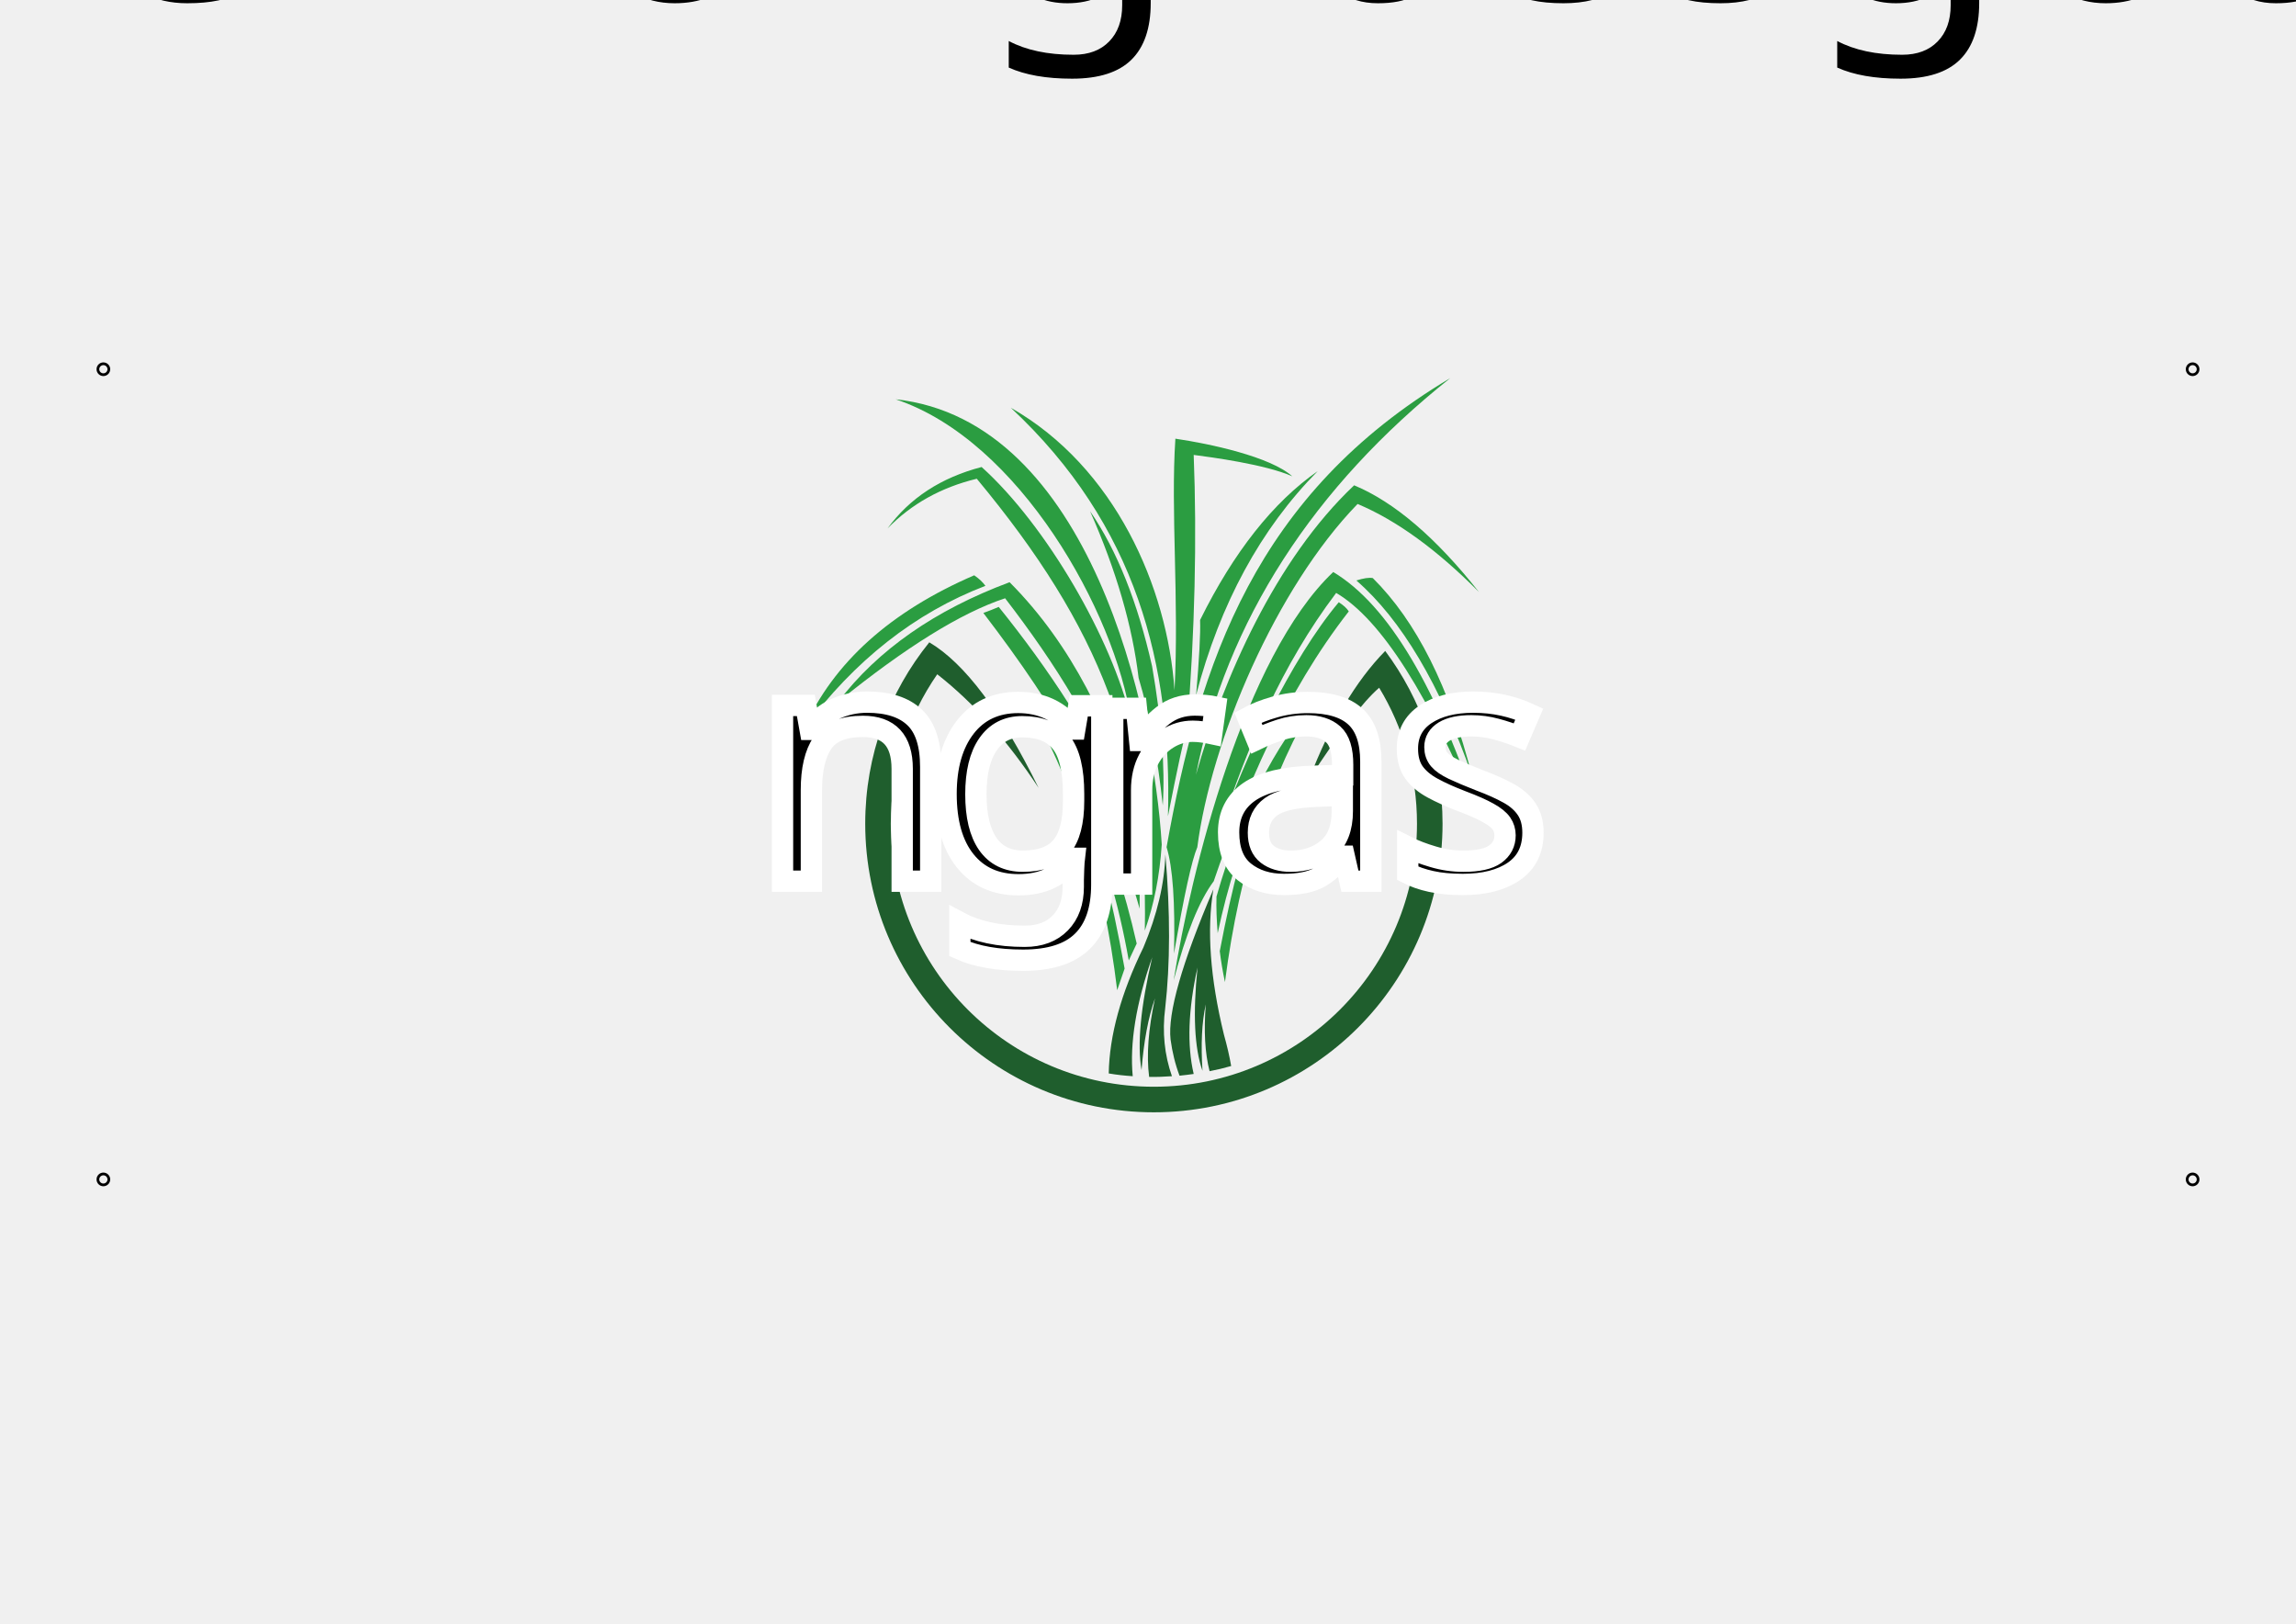
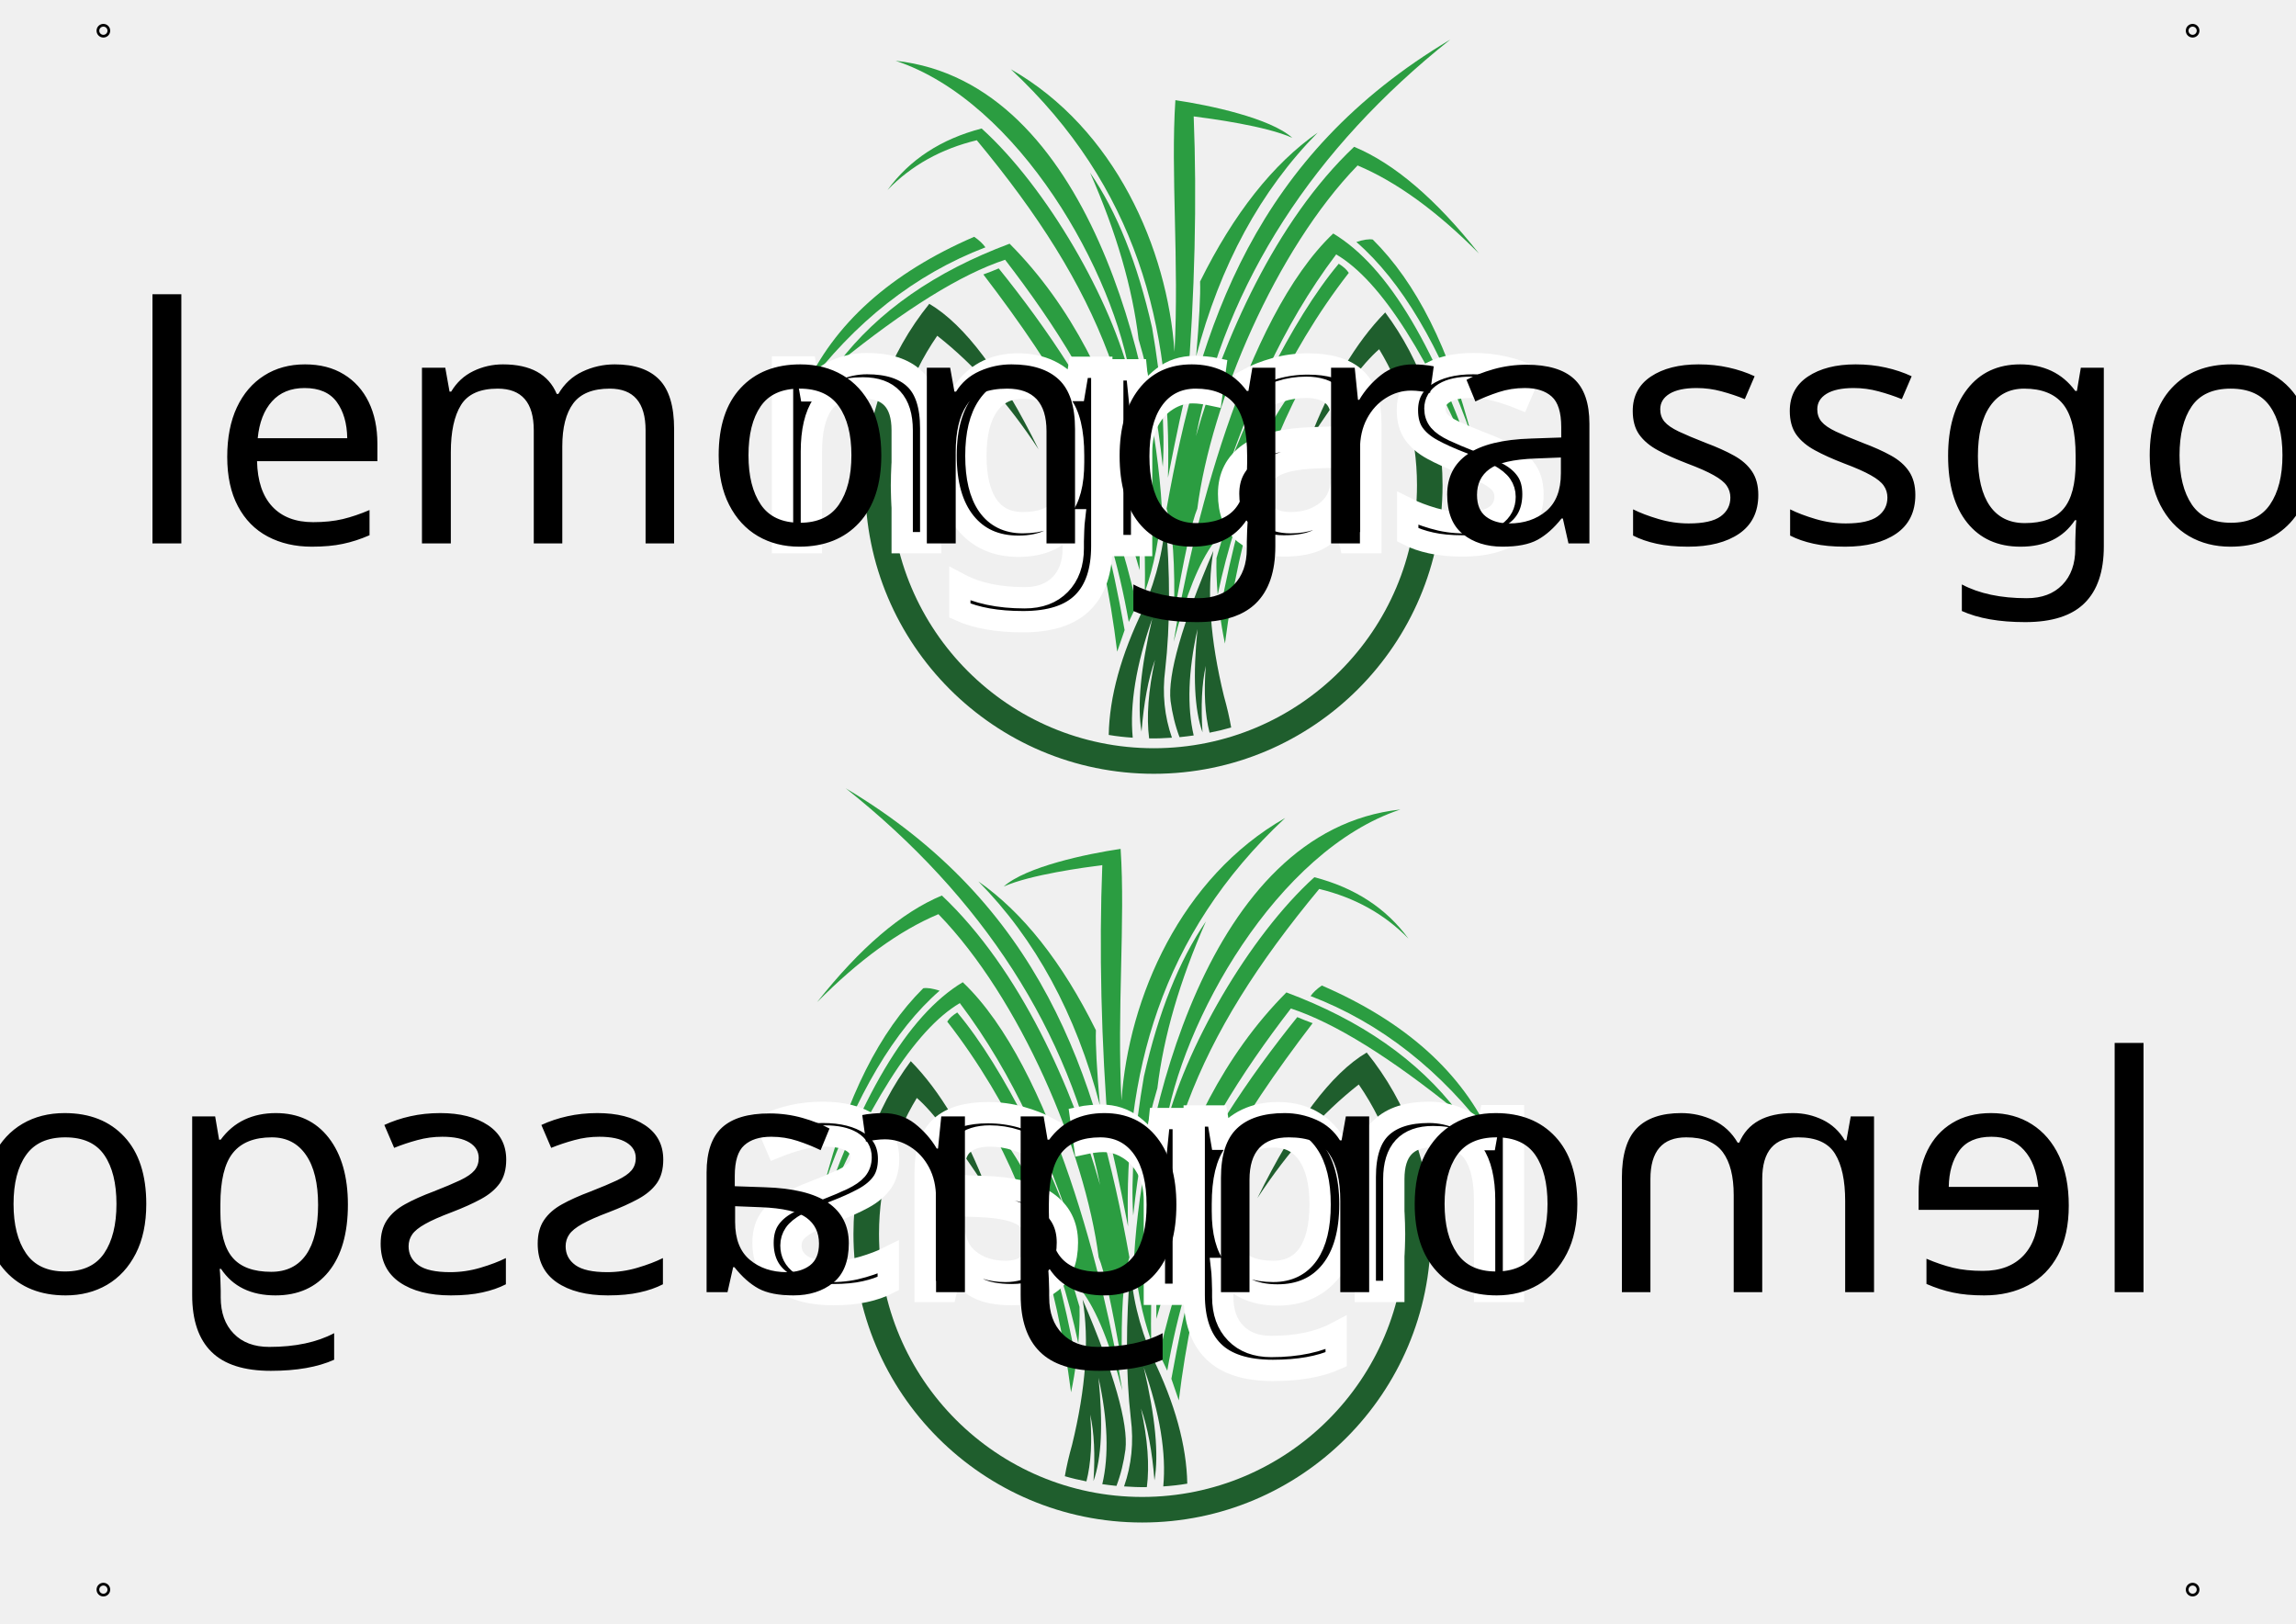
<svg xmlns="http://www.w3.org/2000/svg" width="420mm" height="297mm" viewBox="0 0 420 297" version="1.1" id="svg1" xml:space="preserve">
  <defs id="defs1" />
  <g id="layer1">
-     <g id="g10" transform="matrix(0.3527778,0,0,-0.3527778,-563.8749,860.8061)">
-       <g id="g12" transform="matrix(0.01458993,0,0,0.01458993,1910.197,1755.171)" style="display:inline">
-         <g id="border" transform="scale(2.3839)">
-           <path id="path1" style="fill:#000000;fill-opacity:0;fill-rule:evenodd;stroke:none" d="M 16300,0 H 0 V 16300 H 16300 V 0" />
-         </g>
-         <g id="base" transform="scale(1.83418)">
-           <path id="path2" style="fill:#1f5e2d;fill-opacity:1;fill-rule:evenodd;stroke:none" d="m 15071.9,12269.9 c 465.1,-766.3 732.8,-1669.8 732.8,-2633.49 0,-2814.23 -2282.1,-5096.4 -5099.7,-5096.4 -2814.23,0 -5096.41,2282.17 -5096.41,5096.4 0,1077.49 331.29,2071.39 900.16,2894.59 712.76,-558.9 1368.63,-1295.1 1964.27,-2201.9 -726.14,1475.7 -1432.21,2416 -2118.2,2820.9 -776.34,-960.4 -1241.48,-2181.8 -1241.48,-3513.59 0,-3085.28 2503.03,-5591.65 5591.66,-5591.65 3088.6,0 5595,2506.37 5595,5591.65 0,1254.89 -414.9,2412.69 -1111,3346.29 -568.8,-578.9 -1060.7,-1408.8 -1475.7,-2486.3 592.3,910.2 1044.1,1502.5 1358.6,1773.5 v 0" />
-         </g>
-         <g id="root1" transform="scale(1.24413)">
-           <path id="path3" style="fill:#1f5e2d;fill-opacity:1;fill-rule:evenodd;stroke:none" d="m 16107.6,8937.83 c -88.8,-685.73 -19.7,-1336.93 192.4,-1943.73 -217.1,-14.79 -434.1,-24.66 -651.2,-19.73 -78.9,611.73 -24.7,1361.6 167.7,2244.66 -192.4,-542.66 -320.6,-1228.39 -384.8,-2052.26 -128.2,740 -24.6,1815.47 305.9,3226.43 -463.7,-1322.17 -646.3,-2456.83 -557.5,-3399.1 -226.9,14.8 -458.8,39.47 -685.7,78.94 19.7,1085.33 350.3,2289.06 991.6,3601.36 394.7,937.3 601.9,1820.4 626.5,2654.1 143.1,-1662.5 138.2,-3127.7 -4.9,-4390.67 v 0" />
-         </g>
-         <g id="root2" transform="scale(1.37329)">
-           <path id="path4" style="fill:#1f5e2d;fill-opacity:1;fill-rule:evenodd;stroke:none" d="m 16112.3,7413.43 c -357.6,1465.95 -446.9,2717.37 -272.6,3758.77 -817.9,-1912.92 -1184.4,-3209.04 -1108.4,-3883.91 44.7,-330.73 120.6,-643.58 232.4,-938.56 125.1,13.41 245.8,26.82 366.5,44.69 -174.4,741.91 -143.1,1662.6 98.3,2753.12 -120.7,-1193.32 -80.5,-2082.72 129.6,-2672.67 -44.7,679.34 -17.9,1255.89 84.9,1720.7 -53.6,-683.81 -22.3,-1260.36 98.3,-1729.64 187.7,35.76 375.5,80.45 558.7,134.08 -44.7,259.23 -107.3,527.39 -187.7,813.42 v 0" />
-         </g>
-         <g id="blade1" transform="scale(1.36111)">
-           <path id="path5" style="fill:#2b9d41;fill-opacity:1;fill-rule:evenodd;stroke:none" d="m 13771.8,9414.25 c 139.8,293.11 207.4,441.92 207.4,441.92 -635.8,2791.23 -1623.4,4942.23 -2958.1,6443.83 1262.6,-2056.3 2078.8,-4613 2448.5,-7661.35 130.8,374.27 194,563.66 194,563.66 -347.3,1934.49 -721.5,3377.49 -1127.4,4333.49 559.2,-1231.1 969.5,-2606.4 1235.6,-4121.55 v 0" />
-         </g>
-         <g id="blade2" transform="scale(1.62582)">
-           <path id="path6" style="fill:#2b9d41;fill-opacity:1;fill-rule:evenodd;stroke:none" d="m 11767.3,9013.99 c 7.6,1045.71 -37.7,1800.71 -132.1,2265.11 -513.4,1717.7 -1328.8,3484.4 -2710.55,4869.9 -1630.86,-607.8 -2880.42,-1479.9 -3744.93,-2612.4 1468.53,1189.2 2684.12,1944.2 3646.78,2261.3 1064.59,-1381.7 2125.4,-3016.3 2586,-4613.2 -562.5,1487.4 -1679.97,3129.6 -2725.68,4424.5 -105.71,-45.4 -218.96,-90.7 -335.99,-132.2 1645.96,-2151.8 2702.97,-3956.3 3416.47,-6463.01 z M 4432.24,12955.2 c 1106.12,1487.4 2427.41,2525.6 3963.89,3114.5 -56.62,79.3 -135.9,154.8 -245.38,230.3 -1834.71,-792.8 -3072.96,-1906.4 -3718.51,-3344.8 v 0" />
-         </g>
-         <g id="blade3" transform="scale(2.00952)">
-           <path id="path7" style="fill:#2b9d41;fill-opacity:1;fill-rule:evenodd;stroke:none" d="m 9612.09,6904.95 c 161.88,458.15 262.67,965.16 299.32,1521.05 -137.44,2342.7 -1261.42,7501.4 -4706.68,7874 2183.83,-723.9 3882.02,-3756.8 4166.07,-5681 -335.97,1438.6 -1493.55,3445.2 -2645.03,4483.7 -714.71,-186.3 -1270.59,-546.7 -1664.59,-1087.3 421.49,433.7 946.83,726.9 1579.07,879.6 2186.89,-2632.8 3032.93,-4795.2 2971.84,-7990.05 v 0" />
-         </g>
-         <g id="blade4" transform="scale(1.99107)">
-           <path id="path8" style="fill:#2b9d41;fill-opacity:1;fill-rule:evenodd;stroke:none" d="m 10456.4,10594.1 c -64.7,-222 -178.8,-752.17 -342.2,-1584.47 74,2700.37 -561,5197.27 -2805.14,7290.37 1858.81,-1057.3 2795.94,-3202.8 2922.34,-5043.1 83.2,1609.1 -70.9,3208.9 15.4,4491.3 610.3,-89.4 1695.4,-320.6 2086.9,-672 -474.7,212.7 -1451.9,342.2 -1760.2,382.2 58.6,-1470.4 21.6,-3162.7 -117.1,-4864.3 z m -1732.42,3859.4 c 468.55,-1060.4 755.24,-2049.9 866.21,-2974.7 200.37,-672 342.17,-1430.3 431.61,-2274.97 43.1,681.26 -21.6,1507.37 -191.16,2484.57 -258.94,1143.7 -625.77,2065.4 -1106.66,2765.1 z m 1963.62,-1942 c 601.1,1214.5 1303.9,2102.3 2099.3,2657.2 -1017.3,-1029.6 -1741.7,-2361.3 -2170.2,-3995.1 55.5,647.4 80.1,1094.3 70.9,1337.9 v 0" />
-         </g>
-         <g id="blade5" transform="scale(2.05584)">
-           <path id="path9" style="fill:#2b9d41;fill-opacity:1;fill-rule:evenodd;stroke:none" d="m 10303.1,8191.39 c -95.5,-223.91 -229.8,-835.94 -403.01,-1839.07 20.9,880.72 -20.89,1492.75 -128.37,1839.07 570.18,3194.51 1543.48,6105.31 4905.18,8108.61 -2358.6,-1874.9 -3872.2,-4194.6 -4397.6,-6857.69 471.7,1662.89 1373.3,3719.89 2734.7,5003.69 695.6,-289.6 1415.1,-904.6 2158.5,-1845 -725.5,731.4 -1424.1,1238.9 -2098.8,1522.6 -1412.2,-1454 -2531.7,-4087.2 -2770.6,-5932.21 v 0" />
-         </g>
-         <g id="blade6" transform="scale(1.91815)">
-           <path id="path10" style="fill:#2b9d41;fill-opacity:1;fill-rule:evenodd;stroke:none" d="m 10604.3,6312.34 c 227.2,863.95 473.6,1475.11 742.4,1836.69 585.6,1708.69 1324.7,3487.77 2502.3,4998.07 -38.4,60.8 -99.2,115.2 -185.6,169.6 -886.4,-1052.7 -1779.1,-2950.2 -2195.1,-4198.13 502.4,1519.93 1132.7,3027.03 2147.1,4370.93 835.1,-489.6 1727.9,-1900.7 2684.6,-4226.94 -806.4,2467.04 -1718.3,4002.94 -2739,4614.14 C 11906.7,12312 10917.9,8302.62 10604.3,6312.34 Z m 3689.4,7452.36 c 806.4,-800 1417.5,-2015.9 1836.7,-3654.2 -592,1679.9 -1305.5,2883 -2140.7,3609.4 131.2,41.6 230.4,57.6 304,44.8 v 0" />
-         </g>
-         <g id="blade7" transform="scale(1.56194)">
-           <path id="path11" style="fill:#2b9d41;fill-opacity:1;fill-rule:evenodd;stroke:none" d="m 13997.3,9657.75 c 550.1,1921.55 1316.4,3434.45 2302.7,4546.45 -1072.8,-1752.5 -1776.2,-3917.7 -2110.2,-6491.57 -51.1,239.7 -90.3,475.47 -117.9,703.38 283,1489.3 585.5,2613.19 907.8,3379.39 -408.7,-903.8 -727,-1890.09 -954.9,-2970.71 -23.6,290.78 -35.4,569.78 -27.5,833.06 v 0" />
+     <g id="g1" transform="translate(0,-61.9125)">
+       <g id="g10" transform="matrix(0.3527778,0,0,-0.3527778,-563.8749,860.8061)">
+         <g id="g12" transform="matrix(0.01458993,0,0,0.01458993,1910.197,1755.171)" style="display:inline">
+           <g id="border" transform="scale(2.3839)">
+             <path id="path1" style="fill:#000000;fill-opacity:0;fill-rule:evenodd;stroke:none" d="M 16300,0 H 0 V 16300 H 16300 V 0" />
+           </g>
+           <g id="base" transform="scale(1.83418)">
+             <path id="path2" style="fill:#1f5e2d;fill-opacity:1;fill-rule:evenodd;stroke:none" d="m 15071.9,12269.9 c 465.1,-766.3 732.8,-1669.8 732.8,-2633.49 0,-2814.23 -2282.1,-5096.4 -5099.7,-5096.4 -2814.23,0 -5096.41,2282.17 -5096.41,5096.4 0,1077.49 331.29,2071.39 900.16,2894.59 712.76,-558.9 1368.63,-1295.1 1964.27,-2201.9 -726.14,1475.7 -1432.21,2416 -2118.2,2820.9 -776.34,-960.4 -1241.48,-2181.8 -1241.48,-3513.59 0,-3085.28 2503.03,-5591.65 5591.66,-5591.65 3088.6,0 5595,2506.37 5595,5591.65 0,1254.89 -414.9,2412.69 -1111,3346.29 -568.8,-578.9 -1060.7,-1408.8 -1475.7,-2486.3 592.3,910.2 1044.1,1502.5 1358.6,1773.5 v 0" />
+           </g>
+           <g id="root1" transform="scale(1.24413)">
+             <path id="path3" style="fill:#1f5e2d;fill-opacity:1;fill-rule:evenodd;stroke:none" d="m 16107.6,8937.83 c -88.8,-685.73 -19.7,-1336.93 192.4,-1943.73 -217.1,-14.79 -434.1,-24.66 -651.2,-19.73 -78.9,611.73 -24.7,1361.6 167.7,2244.66 -192.4,-542.66 -320.6,-1228.39 -384.8,-2052.26 -128.2,740 -24.6,1815.47 305.9,3226.43 -463.7,-1322.17 -646.3,-2456.83 -557.5,-3399.1 -226.9,14.8 -458.8,39.47 -685.7,78.94 19.7,1085.33 350.3,2289.06 991.6,3601.36 394.7,937.3 601.9,1820.4 626.5,2654.1 143.1,-1662.5 138.2,-3127.7 -4.9,-4390.67 v 0" />
+           </g>
+           <g id="root2" transform="scale(1.37329)">
+             <path id="path4" style="fill:#1f5e2d;fill-opacity:1;fill-rule:evenodd;stroke:none" d="m 16112.3,7413.43 c -357.6,1465.95 -446.9,2717.37 -272.6,3758.77 -817.9,-1912.92 -1184.4,-3209.04 -1108.4,-3883.91 44.7,-330.73 120.6,-643.58 232.4,-938.56 125.1,13.41 245.8,26.82 366.5,44.69 -174.4,741.91 -143.1,1662.6 98.3,2753.12 -120.7,-1193.32 -80.5,-2082.72 129.6,-2672.67 -44.7,679.34 -17.9,1255.89 84.9,1720.7 -53.6,-683.81 -22.3,-1260.36 98.3,-1729.64 187.7,35.76 375.5,80.45 558.7,134.08 -44.7,259.23 -107.3,527.39 -187.7,813.42 v 0" />
+           </g>
+           <g id="blade1" transform="scale(1.36111)">
+             <path id="path5" style="fill:#2b9d41;fill-opacity:1;fill-rule:evenodd;stroke:none" d="m 13771.8,9414.25 c 139.8,293.11 207.4,441.92 207.4,441.92 -635.8,2791.23 -1623.4,4942.23 -2958.1,6443.83 1262.6,-2056.3 2078.8,-4613 2448.5,-7661.35 130.8,374.27 194,563.66 194,563.66 -347.3,1934.49 -721.5,3377.49 -1127.4,4333.49 559.2,-1231.1 969.5,-2606.4 1235.6,-4121.55 v 0" />
+           </g>
+           <g id="blade2" transform="scale(1.62582)">
+             <path id="path6" style="fill:#2b9d41;fill-opacity:1;fill-rule:evenodd;stroke:none" d="m 11767.3,9013.99 c 7.6,1045.71 -37.7,1800.71 -132.1,2265.11 -513.4,1717.7 -1328.8,3484.4 -2710.55,4869.9 -1630.86,-607.8 -2880.42,-1479.9 -3744.93,-2612.4 1468.53,1189.2 2684.12,1944.2 3646.78,2261.3 1064.59,-1381.7 2125.4,-3016.3 2586,-4613.2 -562.5,1487.4 -1679.97,3129.6 -2725.68,4424.5 -105.71,-45.4 -218.96,-90.7 -335.99,-132.2 1645.96,-2151.8 2702.97,-3956.3 3416.47,-6463.01 z M 4432.24,12955.2 c 1106.12,1487.4 2427.41,2525.6 3963.89,3114.5 -56.62,79.3 -135.9,154.8 -245.38,230.3 -1834.71,-792.8 -3072.96,-1906.4 -3718.51,-3344.8 v 0" />
+           </g>
+           <g id="blade3" transform="scale(2.00952)">
+             <path id="path7" style="fill:#2b9d41;fill-opacity:1;fill-rule:evenodd;stroke:none" d="m 9612.09,6904.95 c 161.88,458.15 262.67,965.16 299.32,1521.05 -137.44,2342.7 -1261.42,7501.4 -4706.68,7874 2183.83,-723.9 3882.02,-3756.8 4166.07,-5681 -335.97,1438.6 -1493.55,3445.2 -2645.03,4483.7 -714.71,-186.3 -1270.59,-546.7 -1664.59,-1087.3 421.49,433.7 946.83,726.9 1579.07,879.6 2186.89,-2632.8 3032.93,-4795.2 2971.84,-7990.05 v 0" />
+           </g>
+           <g id="blade4" transform="scale(1.99107)">
+             <path id="path8" style="fill:#2b9d41;fill-opacity:1;fill-rule:evenodd;stroke:none" d="m 10456.4,10594.1 c -64.7,-222 -178.8,-752.17 -342.2,-1584.47 74,2700.37 -561,5197.27 -2805.14,7290.37 1858.81,-1057.3 2795.94,-3202.8 2922.34,-5043.1 83.2,1609.1 -70.9,3208.9 15.4,4491.3 610.3,-89.4 1695.4,-320.6 2086.9,-672 -474.7,212.7 -1451.9,342.2 -1760.2,382.2 58.6,-1470.4 21.6,-3162.7 -117.1,-4864.3 z m -1732.42,3859.4 c 468.55,-1060.4 755.24,-2049.9 866.21,-2974.7 200.37,-672 342.17,-1430.3 431.61,-2274.97 43.1,681.26 -21.6,1507.37 -191.16,2484.57 -258.94,1143.7 -625.77,2065.4 -1106.66,2765.1 z m 1963.62,-1942 c 601.1,1214.5 1303.9,2102.3 2099.3,2657.2 -1017.3,-1029.6 -1741.7,-2361.3 -2170.2,-3995.1 55.5,647.4 80.1,1094.3 70.9,1337.9 v 0" />
+           </g>
+           <g id="blade5" transform="scale(2.05584)">
+             <path id="path9" style="fill:#2b9d41;fill-opacity:1;fill-rule:evenodd;stroke:none" d="m 10303.1,8191.39 c -95.5,-223.91 -229.8,-835.94 -403.01,-1839.07 20.9,880.72 -20.89,1492.75 -128.37,1839.07 570.18,3194.51 1543.48,6105.31 4905.18,8108.61 -2358.6,-1874.9 -3872.2,-4194.6 -4397.6,-6857.69 471.7,1662.89 1373.3,3719.89 2734.7,5003.69 695.6,-289.6 1415.1,-904.6 2158.5,-1845 -725.5,731.4 -1424.1,1238.9 -2098.8,1522.6 -1412.2,-1454 -2531.7,-4087.2 -2770.6,-5932.21 v 0" />
+           </g>
+           <g id="blade6" transform="scale(1.91815)">
+             <path id="path10" style="fill:#2b9d41;fill-opacity:1;fill-rule:evenodd;stroke:none" d="m 10604.3,6312.34 c 227.2,863.95 473.6,1475.11 742.4,1836.69 585.6,1708.69 1324.7,3487.77 2502.3,4998.07 -38.4,60.8 -99.2,115.2 -185.6,169.6 -886.4,-1052.7 -1779.1,-2950.2 -2195.1,-4198.13 502.4,1519.93 1132.7,3027.03 2147.1,4370.93 835.1,-489.6 1727.9,-1900.7 2684.6,-4226.94 -806.4,2467.04 -1718.3,4002.94 -2739,4614.14 C 11906.7,12312 10917.9,8302.62 10604.3,6312.34 Z m 3689.4,7452.36 c 806.4,-800 1417.5,-2015.9 1836.7,-3654.2 -592,1679.9 -1305.5,2883 -2140.7,3609.4 131.2,41.6 230.4,57.6 304,44.8 v 0" />
+           </g>
+           <g id="blade7" transform="scale(1.56194)">
+             <path id="path11" style="fill:#2b9d41;fill-opacity:1;fill-rule:evenodd;stroke:none" d="m 13997.3,9657.75 c 550.1,1921.55 1316.4,3434.45 2302.7,4546.45 -1072.8,-1752.5 -1776.2,-3917.7 -2110.2,-6491.57 -51.1,239.7 -90.3,475.47 -117.9,703.38 283,1489.3 585.5,2613.19 907.8,3379.39 -408.7,-903.8 -727,-1890.09 -954.9,-2970.71 -23.6,290.78 -35.4,569.78 -27.5,833.06 v 0" />
+           </g>
        </g>
      </g>
+       <g id="g3" transform="translate(16.5,65.12083)">
+         <text xml:space="preserve" style="font-size:59.972px;font-family:sofia;-inkscape-font-specification:sofia;display:inline;fill:#000000;stroke:#ffffff;stroke-width:3.9;stroke-dasharray:none;stroke-opacity:1" x="121.551" y="96.045" id="text1-4">
+           <tspan id="tspan1-7" style="font-size:59.972px;stroke:#ffffff;stroke-width:3.9;stroke-dasharray:none;stroke-opacity:1" x="121.551" y="96.045">n</tspan>
+         </text>
+         <text xml:space="preserve" style="font-size:59.972px;font-family:sofia;-inkscape-font-specification:sofia;display:inline;fill:#000000;stroke:#ffffff;stroke-width:3.9;stroke-dasharray:none;stroke-opacity:1" x="153.266" y="96.105" id="text1-4-6">
+           <tspan style="font-size:59.972px;stroke:#ffffff;stroke-width:3.9;stroke-dasharray:none;stroke-opacity:1" x="153.266" y="96.105" id="tspan2">g</tspan>
+         </text>
+         <text xml:space="preserve" style="font-size:59.972px;font-family:sofia;-inkscape-font-specification:sofia;display:inline;fill:#000000;stroke:#ffffff;stroke-width:3.9;stroke-dasharray:none;stroke-opacity:1" x="181.957" y="96.574" id="text1-4-6-6">
+           <tspan style="font-size:59.972px;stroke:#ffffff;stroke-width:3.9;stroke-dasharray:none;stroke-opacity:1" x="181.957" y="96.574" id="tspan2-8">r</tspan>
+         </text>
+         <text xml:space="preserve" style="font-size:59.972px;font-family:sofia;-inkscape-font-specification:sofia;display:inline;fill:#000000;stroke:#ffffff;stroke-width:3.9;stroke-dasharray:none;stroke-opacity:1" x="205.48" y="96.045" id="text1-4-6-6-0">
+           <tspan style="font-size:59.972px;stroke:#ffffff;stroke-width:3.9;stroke-dasharray:none;stroke-opacity:1" x="205.48" y="96.045" id="tspan2-8-2">a</tspan>
+         </text>
+         <text xml:space="preserve" style="font-size:59.972px;font-family:sofia;-inkscape-font-specification:sofia;display:inline;fill:#000000;stroke:#ffffff;stroke-width:3.9;stroke-dasharray:none;stroke-opacity:1" x="237.89" y="96.045" id="text1-4-6-6-0-8">
+           <tspan style="font-size:59.972px;stroke:#ffffff;stroke-width:3.9;stroke-dasharray:none;stroke-opacity:1" x="237.89" y="96.045" id="tspan2-8-2-4">s</tspan>
+         </text>
+       </g>
+       <rect style="display:none;fill:none;fill-opacity:1;stroke:#000000;stroke-width:0.1;stroke-dasharray:none;stroke-opacity:1" id="rect1" width="382.08" height="148.08" x="18.96" y="67.581" />
+       <text xml:space="preserve" style="font-size:59.972px;font-family:sofia;-inkscape-font-specification:sofia;display:inline;fill:#000000;stroke:none;stroke-width:1;stroke-dasharray:none;stroke-opacity:1" x="22.797" y="161.304" id="text1">
+         <tspan id="tspan1" style="font-size:59.972px;stroke:none;stroke-width:1;stroke-dasharray:none;stroke-opacity:1" x="22.797" y="161.304">lemongrassgoa</tspan>
+       </text>
+       <g id="g13" style="stroke-width:0.5;stroke-dasharray:none">
+         <circle style="fill:none;stroke:#000000;stroke-width:0.5;stroke-dasharray:none;stroke-opacity:1" id="path12-52" cx="401.09" cy="67.531" r="1" />
+         <circle style="fill:none;stroke:#000000;stroke-width:0.5;stroke-dasharray:none;stroke-opacity:1" id="path12" cx="18.91" cy="67.531" r="1" />
+       </g>
    </g>
-     <g id="g3" transform="translate(16.5,65.12083)">
-       <text xml:space="preserve" style="font-size:59.972px;font-family:sofia;-inkscape-font-specification:sofia;display:inline;fill:#000000;stroke:#ffffff;stroke-width:3.9;stroke-dasharray:none;stroke-opacity:1" x="121.551" y="96.045" id="text1-4">
-         <tspan id="tspan1-7" style="font-size:59.972px;stroke:#ffffff;stroke-width:3.9;stroke-dasharray:none;stroke-opacity:1" x="121.551" y="96.045">n</tspan>
+     <g id="g2" transform="matrix(-1,0,0,1,420,75.02527)">
+       <g id="g10-9" transform="matrix(0.3527778,0,0,-0.3527778,-563.8749,860.8061)">
+         <g id="g12-4" transform="matrix(0.01458993,0,0,0.01458993,1910.197,1755.171)" style="display:inline">
+           <g id="border-7" transform="scale(2.3839)">
+             <path id="path1-2" style="fill:#000000;fill-opacity:0;fill-rule:evenodd;stroke:none" d="M 16300,0 H 0 V 16300 H 16300 V 0" />
+           </g>
+           <g id="base-6" transform="scale(1.83418)">
+             <path id="path2-8" style="fill:#1f5e2d;fill-opacity:1;fill-rule:evenodd;stroke:none" d="m 15071.9,12269.9 c 465.1,-766.3 732.8,-1669.8 732.8,-2633.49 0,-2814.23 -2282.1,-5096.4 -5099.7,-5096.4 -2814.23,0 -5096.41,2282.17 -5096.41,5096.4 0,1077.49 331.29,2071.39 900.16,2894.59 712.76,-558.9 1368.63,-1295.1 1964.27,-2201.9 -726.14,1475.7 -1432.21,2416 -2118.2,2820.9 -776.34,-960.4 -1241.48,-2181.8 -1241.48,-3513.59 0,-3085.28 2503.03,-5591.65 5591.66,-5591.65 3088.6,0 5595,2506.37 5595,5591.65 0,1254.89 -414.9,2412.69 -1111,3346.29 -568.8,-578.9 -1060.7,-1408.8 -1475.7,-2486.3 592.3,910.2 1044.1,1502.5 1358.6,1773.5 v 0" />
+           </g>
+           <g id="root1-3" transform="scale(1.24413)">
+             <path id="path3-3" style="fill:#1f5e2d;fill-opacity:1;fill-rule:evenodd;stroke:none" d="m 16107.6,8937.83 c -88.8,-685.73 -19.7,-1336.93 192.4,-1943.73 -217.1,-14.79 -434.1,-24.66 -651.2,-19.73 -78.9,611.73 -24.7,1361.6 167.7,2244.66 -192.4,-542.66 -320.6,-1228.39 -384.8,-2052.26 -128.2,740 -24.6,1815.47 305.9,3226.43 -463.7,-1322.17 -646.3,-2456.83 -557.5,-3399.1 -226.9,14.8 -458.8,39.47 -685.7,78.94 19.7,1085.33 350.3,2289.06 991.6,3601.36 394.7,937.3 601.9,1820.4 626.5,2654.1 143.1,-1662.5 138.2,-3127.7 -4.9,-4390.67 v 0" />
+           </g>
+           <g id="root2-1" transform="scale(1.37329)">
+             <path id="path4-9" style="fill:#1f5e2d;fill-opacity:1;fill-rule:evenodd;stroke:none" d="m 16112.3,7413.43 c -357.6,1465.95 -446.9,2717.37 -272.6,3758.77 -817.9,-1912.92 -1184.4,-3209.04 -1108.4,-3883.91 44.7,-330.73 120.6,-643.58 232.4,-938.56 125.1,13.41 245.8,26.82 366.5,44.69 -174.4,741.91 -143.1,1662.6 98.3,2753.12 -120.7,-1193.32 -80.5,-2082.72 129.6,-2672.67 -44.7,679.34 -17.9,1255.89 84.9,1720.7 -53.6,-683.81 -22.3,-1260.36 98.3,-1729.64 187.7,35.76 375.5,80.45 558.7,134.08 -44.7,259.23 -107.3,527.39 -187.7,813.42 v 0" />
+           </g>
+           <g id="blade1-7" transform="scale(1.36111)">
+             <path id="path5-7" style="fill:#2b9d41;fill-opacity:1;fill-rule:evenodd;stroke:none" d="m 13771.8,9414.25 c 139.8,293.11 207.4,441.92 207.4,441.92 -635.8,2791.23 -1623.4,4942.23 -2958.1,6443.83 1262.6,-2056.3 2078.8,-4613 2448.5,-7661.35 130.8,374.27 194,563.66 194,563.66 -347.3,1934.49 -721.5,3377.49 -1127.4,4333.49 559.2,-1231.1 969.5,-2606.4 1235.6,-4121.55 v 0" />
+           </g>
+           <g id="blade2-0" transform="scale(1.62582)">
+             <path id="path6-3" style="fill:#2b9d41;fill-opacity:1;fill-rule:evenodd;stroke:none" d="m 11767.3,9013.99 c 7.6,1045.71 -37.7,1800.71 -132.1,2265.11 -513.4,1717.7 -1328.8,3484.4 -2710.55,4869.9 -1630.86,-607.8 -2880.42,-1479.9 -3744.93,-2612.4 1468.53,1189.2 2684.12,1944.2 3646.78,2261.3 1064.59,-1381.7 2125.4,-3016.3 2586,-4613.2 -562.5,1487.4 -1679.97,3129.6 -2725.68,4424.5 -105.71,-45.4 -218.96,-90.7 -335.99,-132.2 1645.96,-2151.8 2702.97,-3956.3 3416.47,-6463.01 z M 4432.24,12955.2 c 1106.12,1487.4 2427.41,2525.6 3963.89,3114.5 -56.62,79.3 -135.9,154.8 -245.38,230.3 -1834.71,-792.8 -3072.96,-1906.4 -3718.51,-3344.8 v 0" />
+           </g>
+           <g id="blade3-9" transform="scale(2.00952)">
+             <path id="path7-9" style="fill:#2b9d41;fill-opacity:1;fill-rule:evenodd;stroke:none" d="m 9612.09,6904.95 c 161.88,458.15 262.67,965.16 299.32,1521.05 -137.44,2342.7 -1261.42,7501.4 -4706.68,7874 2183.83,-723.9 3882.02,-3756.8 4166.07,-5681 -335.97,1438.6 -1493.55,3445.2 -2645.03,4483.7 -714.71,-186.3 -1270.59,-546.7 -1664.59,-1087.3 421.49,433.7 946.83,726.9 1579.07,879.6 2186.89,-2632.8 3032.93,-4795.2 2971.84,-7990.05 v 0" />
+           </g>
+           <g id="blade4-4" transform="scale(1.99107)">
+             <path id="path8-4" style="fill:#2b9d41;fill-opacity:1;fill-rule:evenodd;stroke:none" d="m 10456.4,10594.1 c -64.7,-222 -178.8,-752.17 -342.2,-1584.47 74,2700.37 -561,5197.27 -2805.14,7290.37 1858.81,-1057.3 2795.94,-3202.8 2922.34,-5043.1 83.2,1609.1 -70.9,3208.9 15.4,4491.3 610.3,-89.4 1695.4,-320.6 2086.9,-672 -474.7,212.7 -1451.9,342.2 -1760.2,382.2 58.6,-1470.4 21.6,-3162.7 -117.1,-4864.3 z m -1732.42,3859.4 c 468.55,-1060.4 755.24,-2049.9 866.21,-2974.7 200.37,-672 342.17,-1430.3 431.61,-2274.97 43.1,681.26 -21.6,1507.37 -191.16,2484.57 -258.94,1143.7 -625.77,2065.4 -1106.66,2765.1 z m 1963.62,-1942 c 601.1,1214.5 1303.9,2102.3 2099.3,2657.2 -1017.3,-1029.6 -1741.7,-2361.3 -2170.2,-3995.1 55.5,647.4 80.1,1094.3 70.9,1337.9 v 0" />
+           </g>
+           <g id="blade5-1" transform="scale(2.05584)">
+             <path id="path9-5" style="fill:#2b9d41;fill-opacity:1;fill-rule:evenodd;stroke:none" d="m 10303.1,8191.39 c -95.5,-223.91 -229.8,-835.94 -403.01,-1839.07 20.9,880.72 -20.89,1492.75 -128.37,1839.07 570.18,3194.51 1543.48,6105.31 4905.18,8108.61 -2358.6,-1874.9 -3872.2,-4194.6 -4397.6,-6857.69 471.7,1662.89 1373.3,3719.89 2734.7,5003.69 695.6,-289.6 1415.1,-904.6 2158.5,-1845 -725.5,731.4 -1424.1,1238.9 -2098.8,1522.6 -1412.2,-1454 -2531.7,-4087.2 -2770.6,-5932.21 v 0" />
+           </g>
+           <g id="blade6-5" transform="scale(1.91815)">
+             <path id="path10-0" style="fill:#2b9d41;fill-opacity:1;fill-rule:evenodd;stroke:none" d="m 10604.3,6312.34 c 227.2,863.95 473.6,1475.11 742.4,1836.69 585.6,1708.69 1324.7,3487.77 2502.3,4998.07 -38.4,60.8 -99.2,115.2 -185.6,169.6 -886.4,-1052.7 -1779.1,-2950.2 -2195.1,-4198.13 502.4,1519.93 1132.7,3027.03 2147.1,4370.93 835.1,-489.6 1727.9,-1900.7 2684.6,-4226.94 -806.4,2467.04 -1718.3,4002.94 -2739,4614.14 C 11906.7,12312 10917.9,8302.62 10604.3,6312.34 Z m 3689.4,7452.36 c 806.4,-800 1417.5,-2015.9 1836.7,-3654.2 -592,1679.9 -1305.5,2883 -2140.7,3609.4 131.2,41.6 230.4,57.6 304,44.8 v 0" />
+           </g>
+           <g id="blade7-7" transform="scale(1.56194)">
+             <path id="path11-4" style="fill:#2b9d41;fill-opacity:1;fill-rule:evenodd;stroke:none" d="m 13997.3,9657.75 c 550.1,1921.55 1316.4,3434.45 2302.7,4546.45 -1072.8,-1752.5 -1776.2,-3917.7 -2110.2,-6491.57 -51.1,239.7 -90.3,475.47 -117.9,703.38 283,1489.3 585.5,2613.19 907.8,3379.39 -408.7,-903.8 -727,-1890.09 -954.9,-2970.71 -23.6,290.78 -35.4,569.78 -27.5,833.06 v 0" />
+           </g>
+         </g>
+       </g>
+       <g id="g3-1" transform="translate(16.5,65.12083)">
+         <text xml:space="preserve" style="font-size:59.972px;font-family:sofia;-inkscape-font-specification:sofia;display:inline;fill:#000000;stroke:#ffffff;stroke-width:3.9;stroke-dasharray:none;stroke-opacity:1" x="121.551" y="96.045" id="text1-4-9">
+           <tspan id="tspan1-7-6" style="font-size:59.972px;stroke:#ffffff;stroke-width:3.9;stroke-dasharray:none;stroke-opacity:1" x="121.551" y="96.045">n</tspan>
+         </text>
+         <text xml:space="preserve" style="font-size:59.972px;font-family:sofia;-inkscape-font-specification:sofia;display:inline;fill:#000000;stroke:#ffffff;stroke-width:3.9;stroke-dasharray:none;stroke-opacity:1" x="153.266" y="96.105" id="text1-4-6-3">
+           <tspan style="font-size:59.972px;stroke:#ffffff;stroke-width:3.9;stroke-dasharray:none;stroke-opacity:1" x="153.266" y="96.105" id="tspan2-4">g</tspan>
+         </text>
+         <text xml:space="preserve" style="font-size:59.972px;font-family:sofia;-inkscape-font-specification:sofia;display:inline;fill:#000000;stroke:#ffffff;stroke-width:3.9;stroke-dasharray:none;stroke-opacity:1" x="181.957" y="96.574" id="text1-4-6-6-8">
+           <tspan style="font-size:59.972px;stroke:#ffffff;stroke-width:3.9;stroke-dasharray:none;stroke-opacity:1" x="181.957" y="96.574" id="tspan2-8-21">r</tspan>
+         </text>
+         <text xml:space="preserve" style="font-size:59.972px;font-family:sofia;-inkscape-font-specification:sofia;display:inline;fill:#000000;stroke:#ffffff;stroke-width:3.9;stroke-dasharray:none;stroke-opacity:1" x="205.48" y="96.045" id="text1-4-6-6-0-7">
+           <tspan style="font-size:59.972px;stroke:#ffffff;stroke-width:3.9;stroke-dasharray:none;stroke-opacity:1" x="205.48" y="96.045" id="tspan2-8-2-0">a</tspan>
+         </text>
+         <text xml:space="preserve" style="font-size:59.972px;font-family:sofia;-inkscape-font-specification:sofia;display:inline;fill:#000000;stroke:#ffffff;stroke-width:3.9;stroke-dasharray:none;stroke-opacity:1" x="237.89" y="96.045" id="text1-4-6-6-0-8-8">
+           <tspan style="font-size:59.972px;stroke:#ffffff;stroke-width:3.9;stroke-dasharray:none;stroke-opacity:1" x="237.89" y="96.045" id="tspan2-8-2-4-8">s</tspan>
+         </text>
+       </g>
+       <rect style="display:none;fill:none;fill-opacity:1;stroke:#000000;stroke-width:0.1;stroke-dasharray:none;stroke-opacity:1" id="rect1-6" width="382.08" height="148.08" x="18.96" y="67.581" />
+       <text xml:space="preserve" style="font-size:59.972px;font-family:sofia;-inkscape-font-specification:sofia;display:inline;fill:#000000;stroke:none;stroke-width:1;stroke-dasharray:none;stroke-opacity:1" x="22.797" y="161.304" id="text1-7">
+         <tspan id="tspan1-3" style="font-size:59.972px;stroke:none;stroke-width:1;stroke-dasharray:none;stroke-opacity:1" x="22.797" y="161.304">lemongrassgoa</tspan>
      </text>
-       <text xml:space="preserve" style="font-size:59.972px;font-family:sofia;-inkscape-font-specification:sofia;display:inline;fill:#000000;stroke:#ffffff;stroke-width:3.9;stroke-dasharray:none;stroke-opacity:1" x="153.266" y="96.105" id="text1-4-6">
-         <tspan style="font-size:59.972px;stroke:#ffffff;stroke-width:3.9;stroke-dasharray:none;stroke-opacity:1" x="153.266" y="96.105" id="tspan2">g</tspan>
-       </text>
-       <text xml:space="preserve" style="font-size:59.972px;font-family:sofia;-inkscape-font-specification:sofia;display:inline;fill:#000000;stroke:#ffffff;stroke-width:3.9;stroke-dasharray:none;stroke-opacity:1" x="181.957" y="96.574" id="text1-4-6-6">
-         <tspan style="font-size:59.972px;stroke:#ffffff;stroke-width:3.9;stroke-dasharray:none;stroke-opacity:1" x="181.957" y="96.574" id="tspan2-8">r</tspan>
-       </text>
-       <text xml:space="preserve" style="font-size:59.972px;font-family:sofia;-inkscape-font-specification:sofia;display:inline;fill:#000000;stroke:#ffffff;stroke-width:3.9;stroke-dasharray:none;stroke-opacity:1" x="205.48" y="96.045" id="text1-4-6-6-0">
-         <tspan style="font-size:59.972px;stroke:#ffffff;stroke-width:3.9;stroke-dasharray:none;stroke-opacity:1" x="205.48" y="96.045" id="tspan2-8-2">a</tspan>
-       </text>
-       <text xml:space="preserve" style="font-size:59.972px;font-family:sofia;-inkscape-font-specification:sofia;display:inline;fill:#000000;stroke:#ffffff;stroke-width:3.9;stroke-dasharray:none;stroke-opacity:1" x="237.89" y="96.045" id="text1-4-6-6-0-8">
-         <tspan style="font-size:59.972px;stroke:#ffffff;stroke-width:3.9;stroke-dasharray:none;stroke-opacity:1" x="237.89" y="96.045" id="tspan2-8-2-4">s</tspan>
-       </text>
-     </g>
-     <rect style="display:none;fill:none;fill-opacity:1;stroke:#000000;stroke-width:0.1;stroke-dasharray:none;stroke-opacity:1" id="rect1" width="382.08" height="148.08" x="18.96" y="67.581" />
-     <text xml:space="preserve" style="font-size:59.972px;font-family:sofia;-inkscape-font-specification:sofia;display:inline;fill:#000000;stroke:none;stroke-width:1;stroke-dasharray:none;stroke-opacity:1" x="22.797" y="161.304" id="text1">
-       <tspan id="tspan1" style="font-size:59.972px;stroke:none;stroke-width:1;stroke-dasharray:none;stroke-opacity:1" x="0" y="0">lemongrassgoa</tspan>
-     </text>
-     <g id="g13" style="stroke-width:0.5;stroke-dasharray:none">
-       <circle style="fill:none;stroke:#000000;stroke-width:0.5;stroke-dasharray:none;stroke-opacity:1" id="path12-5" cx="18.91" cy="215.711" r="1" />
-       <circle style="fill:none;stroke:#000000;stroke-width:0.5;stroke-dasharray:none;stroke-opacity:1" id="path12-7" cx="401.09" cy="215.711" r="1" />
-       <circle style="fill:none;stroke:#000000;stroke-width:0.5;stroke-dasharray:none;stroke-opacity:1" id="path12-52" cx="401.09" cy="67.531" r="1" />
-       <circle style="fill:none;stroke:#000000;stroke-width:0.5;stroke-dasharray:none;stroke-opacity:1" id="path12" cx="18.91" cy="67.531" r="1" />
+       <g id="g13-8" style="stroke-width:0.5;stroke-dasharray:none">
+         <circle style="fill:none;stroke:#000000;stroke-width:0.5;stroke-dasharray:none;stroke-opacity:1" id="path12-5-6" cx="18.91" cy="215.711" r="1" />
+         <circle style="fill:none;stroke:#000000;stroke-width:0.5;stroke-dasharray:none;stroke-opacity:1" id="path12-7-8" cx="401.09" cy="215.711" r="1" />
+       </g>
    </g>
  </g>
</svg>
